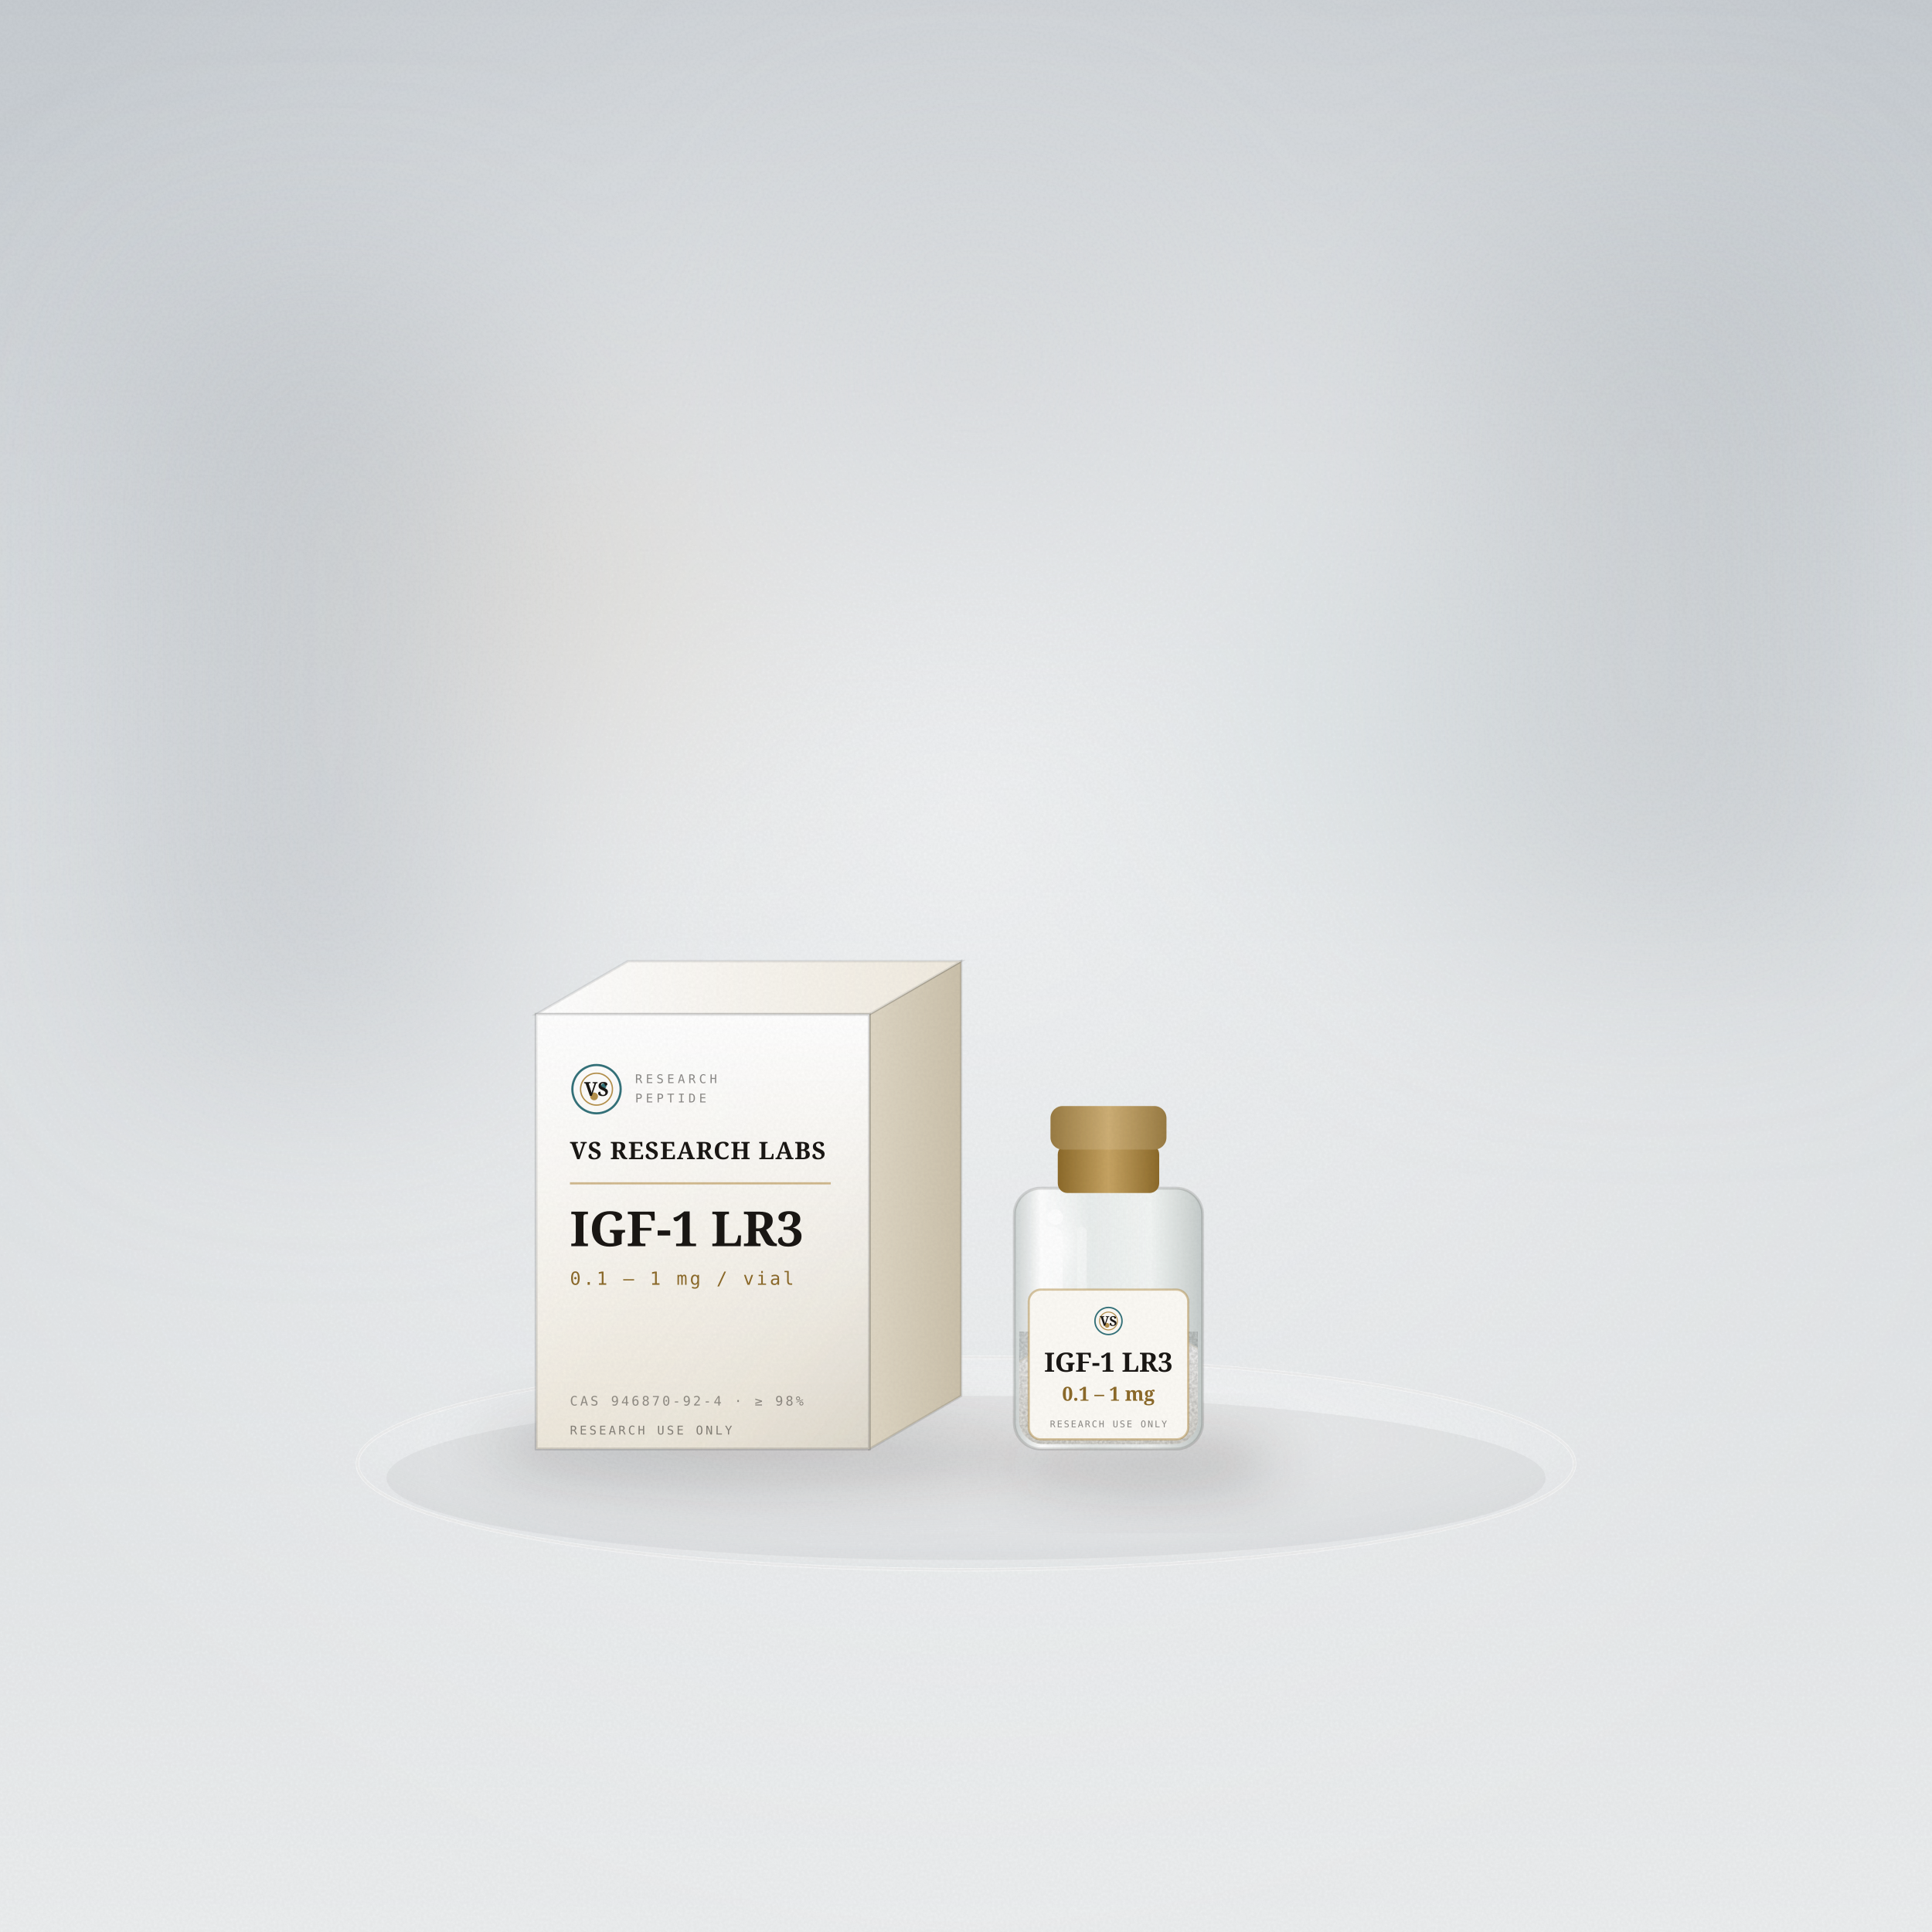
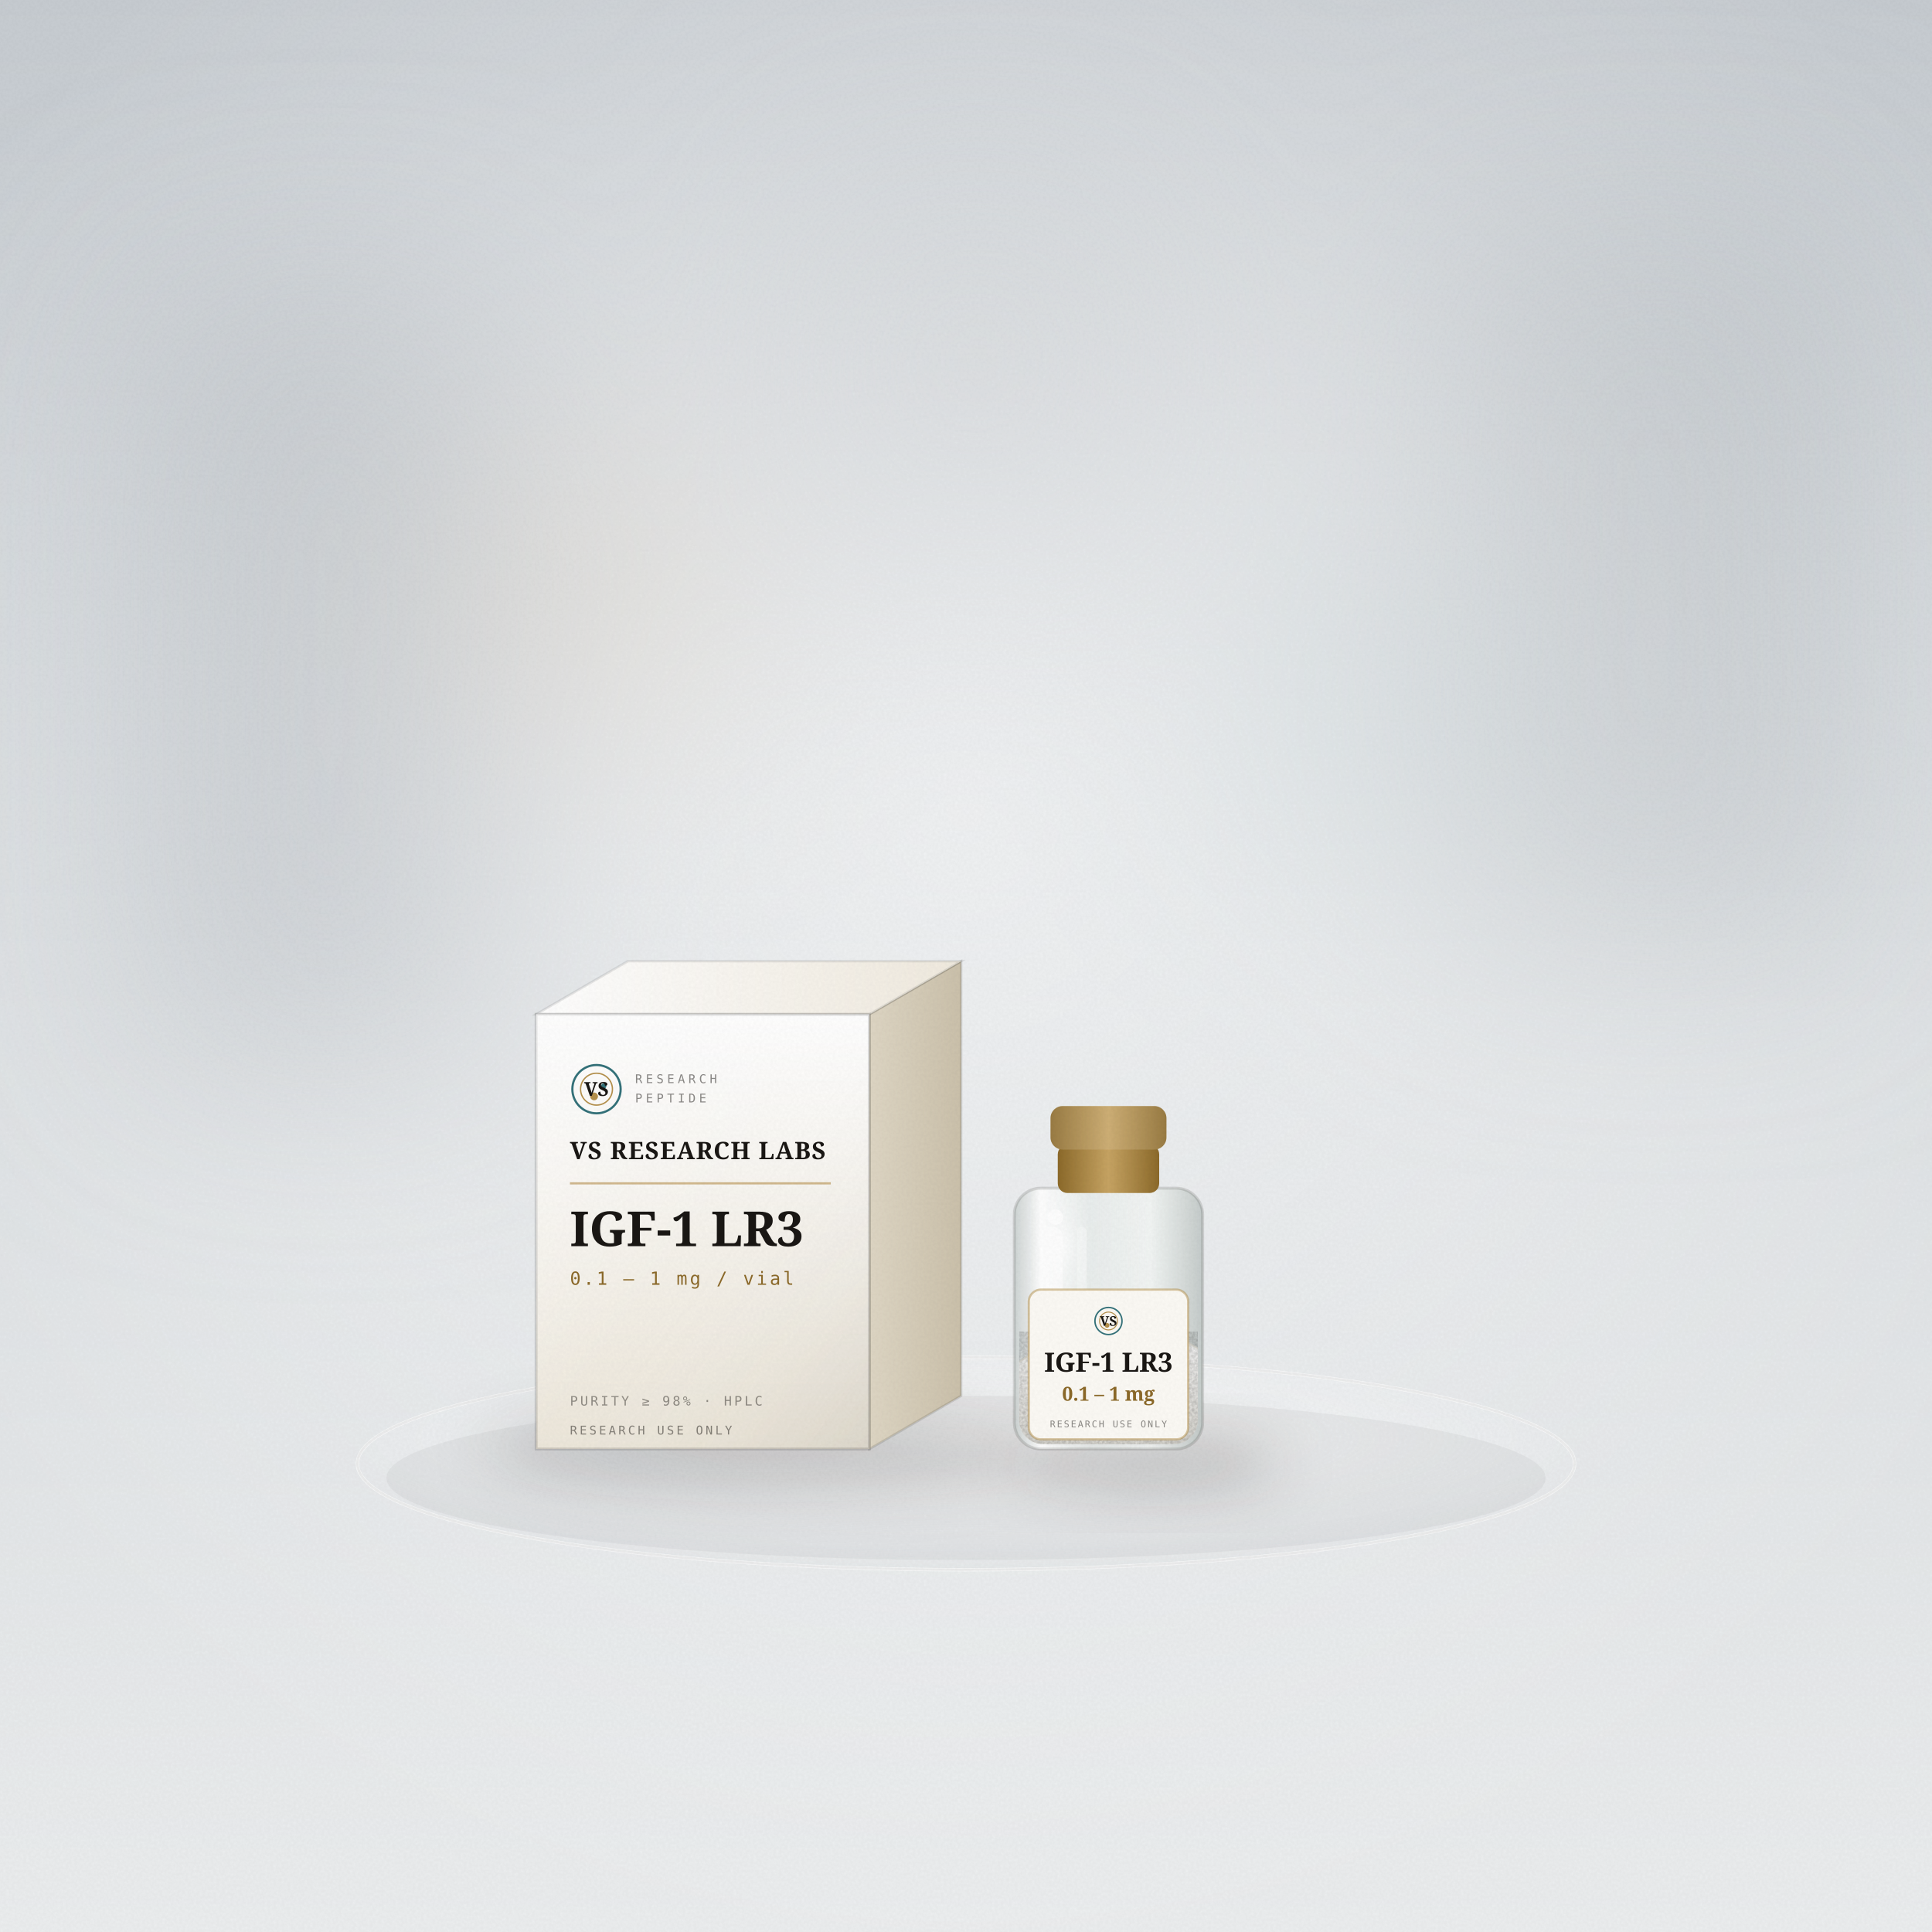
<svg xmlns="http://www.w3.org/2000/svg" viewBox="0 0 800 800" width="800" height="800" role="img" aria-label="IGF-1 LR3 0.1 – 1 mg — research carton and vial">
  <defs>
    <linearGradient id="lab" x1="0" y1="0" x2="0" y2="1">
      <stop offset="0" stop-color="#C7CCD1" />
      <stop offset="0.5" stop-color="#DCE0E3" />
      <stop offset="1" stop-color="#ECEEEF" />
    </linearGradient>
    <radialGradient id="key" cx="50%" cy="42%" r="60%">
      <stop offset="0" stop-color="#FFFFFF" stop-opacity="0.6" />
      <stop offset="1" stop-color="#FFFFFF" stop-opacity="0" />
    </radialGradient>
    <filter id="blurXl" x="-60%" y="-60%" width="220%" height="220%">
      <feGaussianBlur stdDeviation="42" />
    </filter>
    <filter id="shadow" x="-70%" y="-70%" width="240%" height="240%">
      <feGaussianBlur stdDeviation="12" />
    </filter>
    <radialGradient id="disc" cx="50%" cy="38%" r="70%">
      <stop offset="0" stop-color="#FFFFFF" stop-opacity="0.85" />
      <stop offset="0.7" stop-color="#EDEFF1" stop-opacity="0.5" />
      <stop offset="1" stop-color="#D7DBDE" stop-opacity="0.35" />
    </radialGradient>
    <linearGradient id="boxFront" x1="0" y1="0" x2="0" y2="1">
      <stop offset="0" stop-color="#FFFFFF" />
      <stop offset="1" stop-color="#EEE8DB" />
    </linearGradient>
    <linearGradient id="boxTop" x1="0" y1="0" x2="1" y2="0">
      <stop offset="0" stop-color="#FFFFFF" />
      <stop offset="1" stop-color="#F1EBDF" />
    </linearGradient>
    <linearGradient id="boxSide" x1="0" y1="0" x2="1" y2="0">
      <stop offset="0" stop-color="#DED6C4" />
      <stop offset="1" stop-color="#CBC1AB" />
    </linearGradient>
    <linearGradient id="boxDiag" x1="0" y1="0" x2="1" y2="1">
      <stop offset="0" stop-color="#FFFFFF" stop-opacity="0.5" />
      <stop offset="0.5" stop-color="#FFFFFF" stop-opacity="0" />
      <stop offset="1" stop-color="#1A1714" stop-opacity="0.08" />
    </linearGradient>
    <linearGradient id="glass" x1="0" y1="0" x2="1" y2="0">
      <stop offset="0" stop-color="#C9D0CF" stop-opacity="0.85" />
      <stop offset="0.14" stop-color="#FFFFFF" stop-opacity="0.95" />
      <stop offset="0.4" stop-color="#E9EEEC" stop-opacity="0.7" />
      <stop offset="0.72" stop-color="#F4F7F5" stop-opacity="0.8" />
      <stop offset="1" stop-color="#BEC6C4" stop-opacity="0.85" />
    </linearGradient>
    <linearGradient id="powder" x1="0" y1="0" x2="0" y2="1">
      <stop offset="0" stop-color="#FFFFFF" />
      <stop offset="1" stop-color="#E4E2DB" />
    </linearGradient>
    <filter id="grain">
      <feTurbulence type="fractalNoise" baseFrequency="0.9" numOctaves="2" seed="7" result="n" />
      <feColorMatrix in="n" type="matrix" values="0 0 0 0 0  0 0 0 0 0  0 0 0 0 0  0 0 0 0.6 0" />
    </filter>
    <filter id="film" x="0" y="0" width="100%" height="100%">
      <feTurbulence type="fractalNoise" baseFrequency="0.85" numOctaves="2" seed="3" result="n" />
      <feColorMatrix in="n" type="matrix" values="0 0 0 0 0  0 0 0 0 0  0 0 0 0 0  0 0 0 0.05 0" />
    </filter>
    <radialGradient id="spec" cx="50%" cy="50%" r="50%">
      <stop offset="0" stop-color="#FFFFFF" stop-opacity="0.95" />
      <stop offset="0.5" stop-color="#FFFFFF" stop-opacity="0.22" />
      <stop offset="1" stop-color="#FFFFFF" stop-opacity="0" />
    </radialGradient>
    <linearGradient id="cap" x1="0" y1="0" x2="1" y2="0">
      <stop offset="0" stop-color="#8C6A2A" />
      <stop offset="0.5" stop-color="#C7A463" />
      <stop offset="1" stop-color="#8C6A2A" />
    </linearGradient>
    <clipPath id="vialclip">
      <rect x="2" y="42" width="74" height="104" rx="10" />
    </clipPath>
  </defs>
  <rect width="800" height="800" fill="url(#lab)" />
  <g filter="url(#blurXl)" opacity="0.6">
    <rect x="60" y="120" width="150" height="320" rx="16" fill="#AEB4BA" />
    <rect x="600" y="90" width="170" height="300" rx="16" fill="#B4BABF" />
    <rect x="330" y="70" width="150" height="160" rx="14" fill="#C2C7CC" />
    <circle cx="250" cy="250" r="70" fill="#C7A463" opacity="0.25" />
    <circle cx="560" cy="300" r="64" fill="#62A0A6" opacity="0.22" />
  </g>
  <rect width="800" height="800" fill="url(#key)" />
  <ellipse cx="400" cy="606" rx="252" ry="44" fill="url(#disc)" />
  <ellipse cx="400" cy="606" rx="252" ry="44" fill="none" stroke="#FFFFFF" stroke-opacity="0.8" stroke-width="1.4" />
  <ellipse cx="400" cy="606" rx="252" ry="44" fill="none" stroke="#1A1714" stroke-opacity="0.06" stroke-width="1" />
  <ellipse cx="400" cy="612" rx="240" ry="34" fill="#1A1714" opacity="0.05" />
  <ellipse cx="318" cy="600" rx="118" ry="16" fill="#1A1714" opacity="0.18" filter="url(#shadow)" />
  <ellipse cx="476" cy="606" rx="56" ry="12" fill="#1A1714" opacity="0.2" filter="url(#shadow)" />
  <g>
    <polygon points="360,420 398,398 398,578 360,600" fill="url(#boxSide)" stroke="#1A1714" stroke-opacity="0.13" stroke-width="1" />
    <polygon points="222,420 260,398 398,398 360,420" fill="url(#boxTop)" stroke="#1A1714" stroke-opacity="0.1" stroke-width="1" />
    <rect x="222" y="420" width="138" height="180" fill="url(#boxFront)" stroke="#1A1714" stroke-opacity="0.15" stroke-width="1.2" />
    <rect x="222" y="420" width="138" height="180" fill="url(#boxDiag)" />
    <g transform="translate(236,440)">
      <g transform="translate(11,11)">
        <circle r="10" fill="none" stroke="#34727A" stroke-width="0.9" />
        <circle r="6.6" fill="none" stroke="#B5904B" stroke-width="0.55" />
        <circle cx="-1" cy="3" r="1.6" fill="#B5904B" />
        <circle cx="3" cy="-1.3" r="1.1" fill="#34727A" />
        <text y="2.8" text-anchor="middle" font-family="'Cormorant Garamond',serif" font-weight="600" font-size="8" fill="#1A1714">VS</text>
      </g>
      <text x="27" y="8.5" font-family="'IBM Plex Mono',monospace" font-size="5" letter-spacing="1.4" fill="#1A1714" opacity="0.5">RESEARCH</text>
      <text x="27" y="16.5" font-family="'IBM Plex Mono',monospace" font-size="5" letter-spacing="1.4" fill="#1A1714" opacity="0.5">PEPTIDE</text>
      <text x="0" y="40" font-family="'Cormorant Garamond',serif" font-weight="700" font-size="10" letter-spacing="0.4" fill="#1A1714">VS RESEARCH LABS</text>
      <line x1="0" y1="50" x2="108" y2="50" stroke="#B5904B" stroke-opacity="0.6" stroke-width="0.9" />
      <text x="0" y="76" font-family="'Cormorant Garamond',serif" font-weight="600" font-size="20" fill="#1A1714">IGF-1 LR3</text>
      <text x="0" y="92" font-family="'IBM Plex Mono',monospace" font-size="7.5" letter-spacing="1" fill="#8C6A2A">0.1 – 1 mg / vial</text>
-       <text x="0" y="142" font-family="'IBM Plex Mono',monospace" font-size="5.4" letter-spacing="1" fill="#1A1714" opacity="0.45">CAS 946870-92-4 · ≥ 98%</text>
+       <text x="0" y="142" font-family="'IBM Plex Mono',monospace" font-size="5.4" letter-spacing="1" fill="#1A1714" opacity="0.45">PURITY ≥ 98% · HPLC</text>
      <text x="0" y="154" font-family="'IBM Plex Mono',monospace" font-size="5" letter-spacing="1" fill="#1A1714" opacity="0.5">RESEARCH USE ONLY</text>
    </g>
  </g>
  <g transform="translate(420,452)">
    <rect x="0" y="40" width="78" height="108" rx="11" fill="url(#glass)" stroke="#1A1714" stroke-opacity="0.14" stroke-width="1.2" />
    <g clip-path="url(#vialclip)">
      <path d="M2 112 q14 -10 26 -4 q12 6 24 -2 q14 -8 26 2 V148 H2 Z" fill="url(#powder)" />
      <rect x="2" y="104" width="74" height="44" fill="#FFFFFF" filter="url(#grain)" opacity="0.4" />
      <path d="M2 112 q14 -10 26 -4 q12 6 24 -2 q14 -8 26 2" fill="none" stroke="#CFCCC2" stroke-width="0.8" opacity="0.7" />
    </g>
    <rect x="11" y="56" width="9" height="78" rx="4" fill="#FFFFFF" opacity="0.7" />
    <rect x="26" y="56" width="4" height="70" rx="2" fill="#FFFFFF" opacity="0.35" />
    <ellipse cx="20" cy="64" rx="12" ry="26" fill="url(#spec)" opacity="0.85" />
    <circle cx="17" cy="52" r="3.2" fill="#FFFFFF" opacity="0.9" />
    <rect x="18" y="22" width="42" height="20" rx="4" fill="url(#cap)" />
    <rect x="15" y="6" width="48" height="18" rx="5" fill="url(#cap)" />
    <rect x="15" y="6" width="48" height="18" rx="5" fill="#FFFFFF" opacity="0.12" />
    <rect x="6" y="82" width="66" height="62" rx="5" fill="#FCFAF5" stroke="#B5904B" stroke-opacity="0.5" stroke-width="0.9" />
    <g transform="translate(39,95)">
      <circle r="5.6" fill="none" stroke="#34727A" stroke-width="0.6" />
      <circle r="3.7" fill="none" stroke="#B5904B" stroke-width="0.4" />
      <circle cx="-0.6" cy="1.8" r="1" fill="#B5904B" />
      <text y="2" text-anchor="middle" font-family="'Cormorant Garamond',serif" font-weight="600" font-size="5.6" fill="#1A1714">VS</text>
    </g>
    <text x="39" y="116" text-anchor="middle" font-family="'Cormorant Garamond',serif" font-weight="600" font-size="11" fill="#1A1714">IGF-1 LR3</text>
    <text x="39" y="128" text-anchor="middle" font-family="'Cormorant Garamond',serif" font-weight="600" font-size="8" fill="#8C6A2A">0.1 – 1 mg</text>
    <text x="39" y="139" text-anchor="middle" font-family="'IBM Plex Mono',monospace" font-size="3.8" letter-spacing="0.6" fill="#1A1714" opacity="0.5">RESEARCH USE ONLY</text>
  </g>
  <rect width="800" height="800" filter="url(#film)" style="mix-blend-mode:multiply" opacity="0.7" />
</svg>
